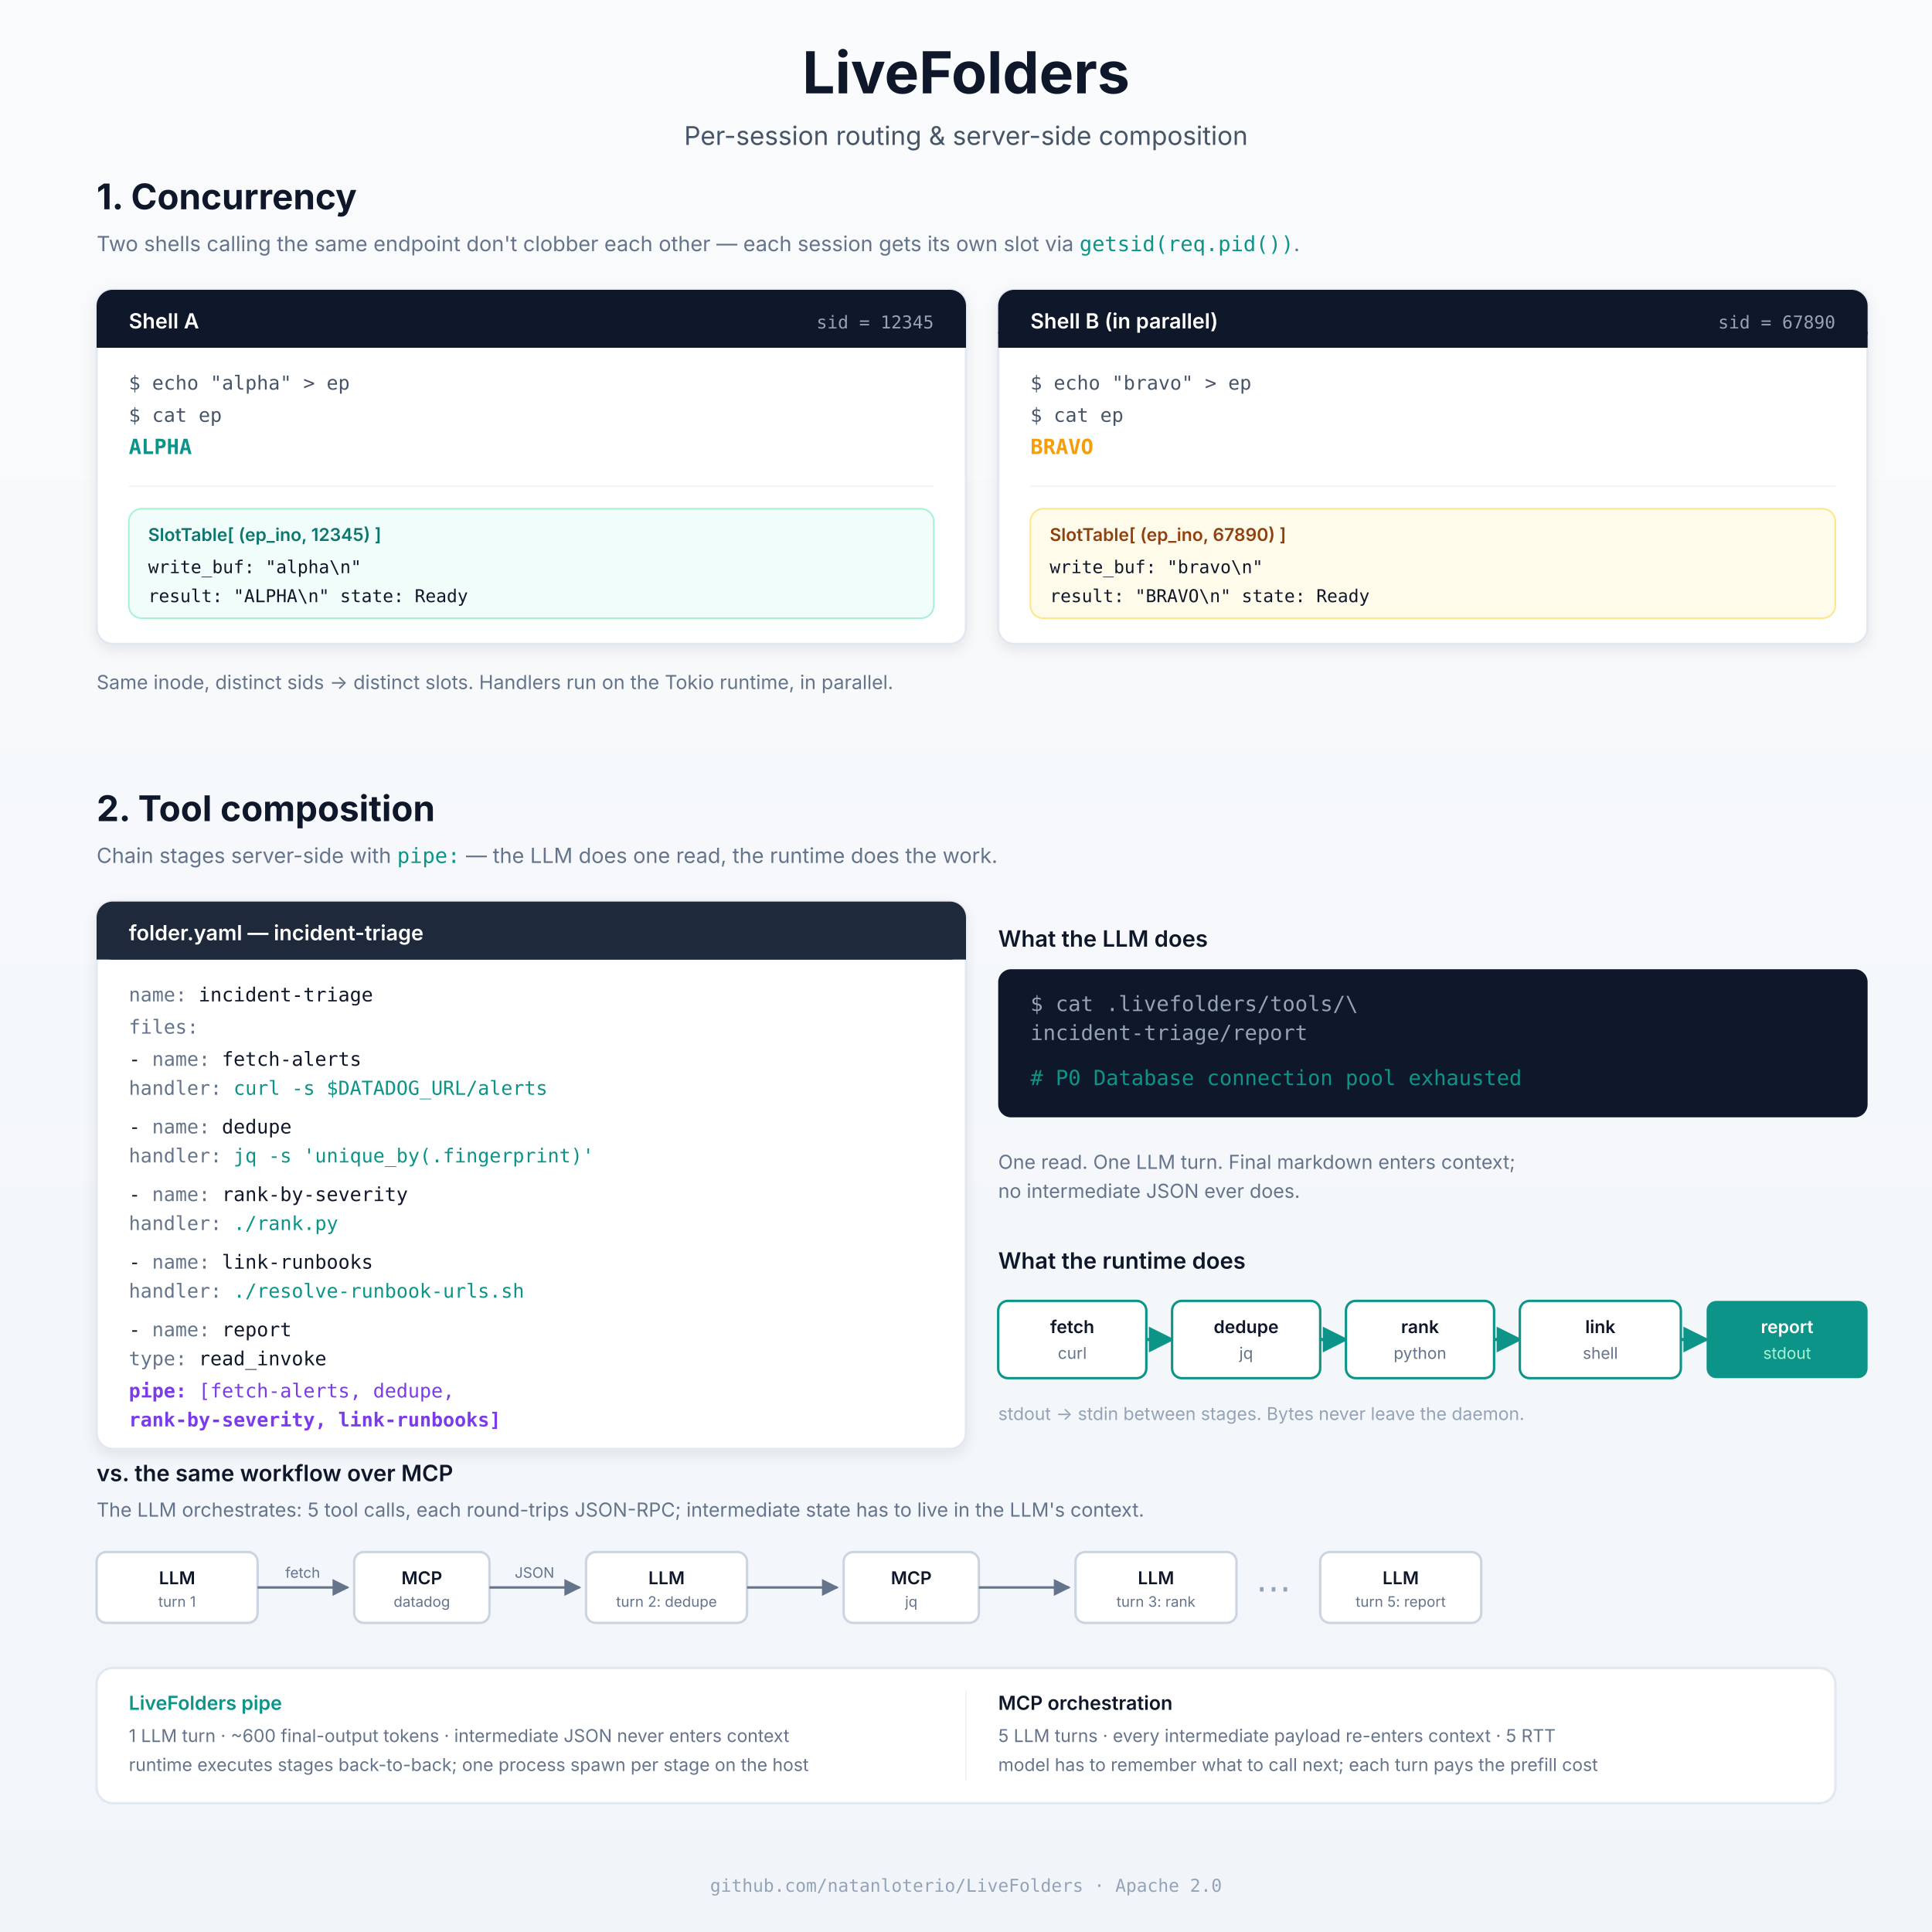
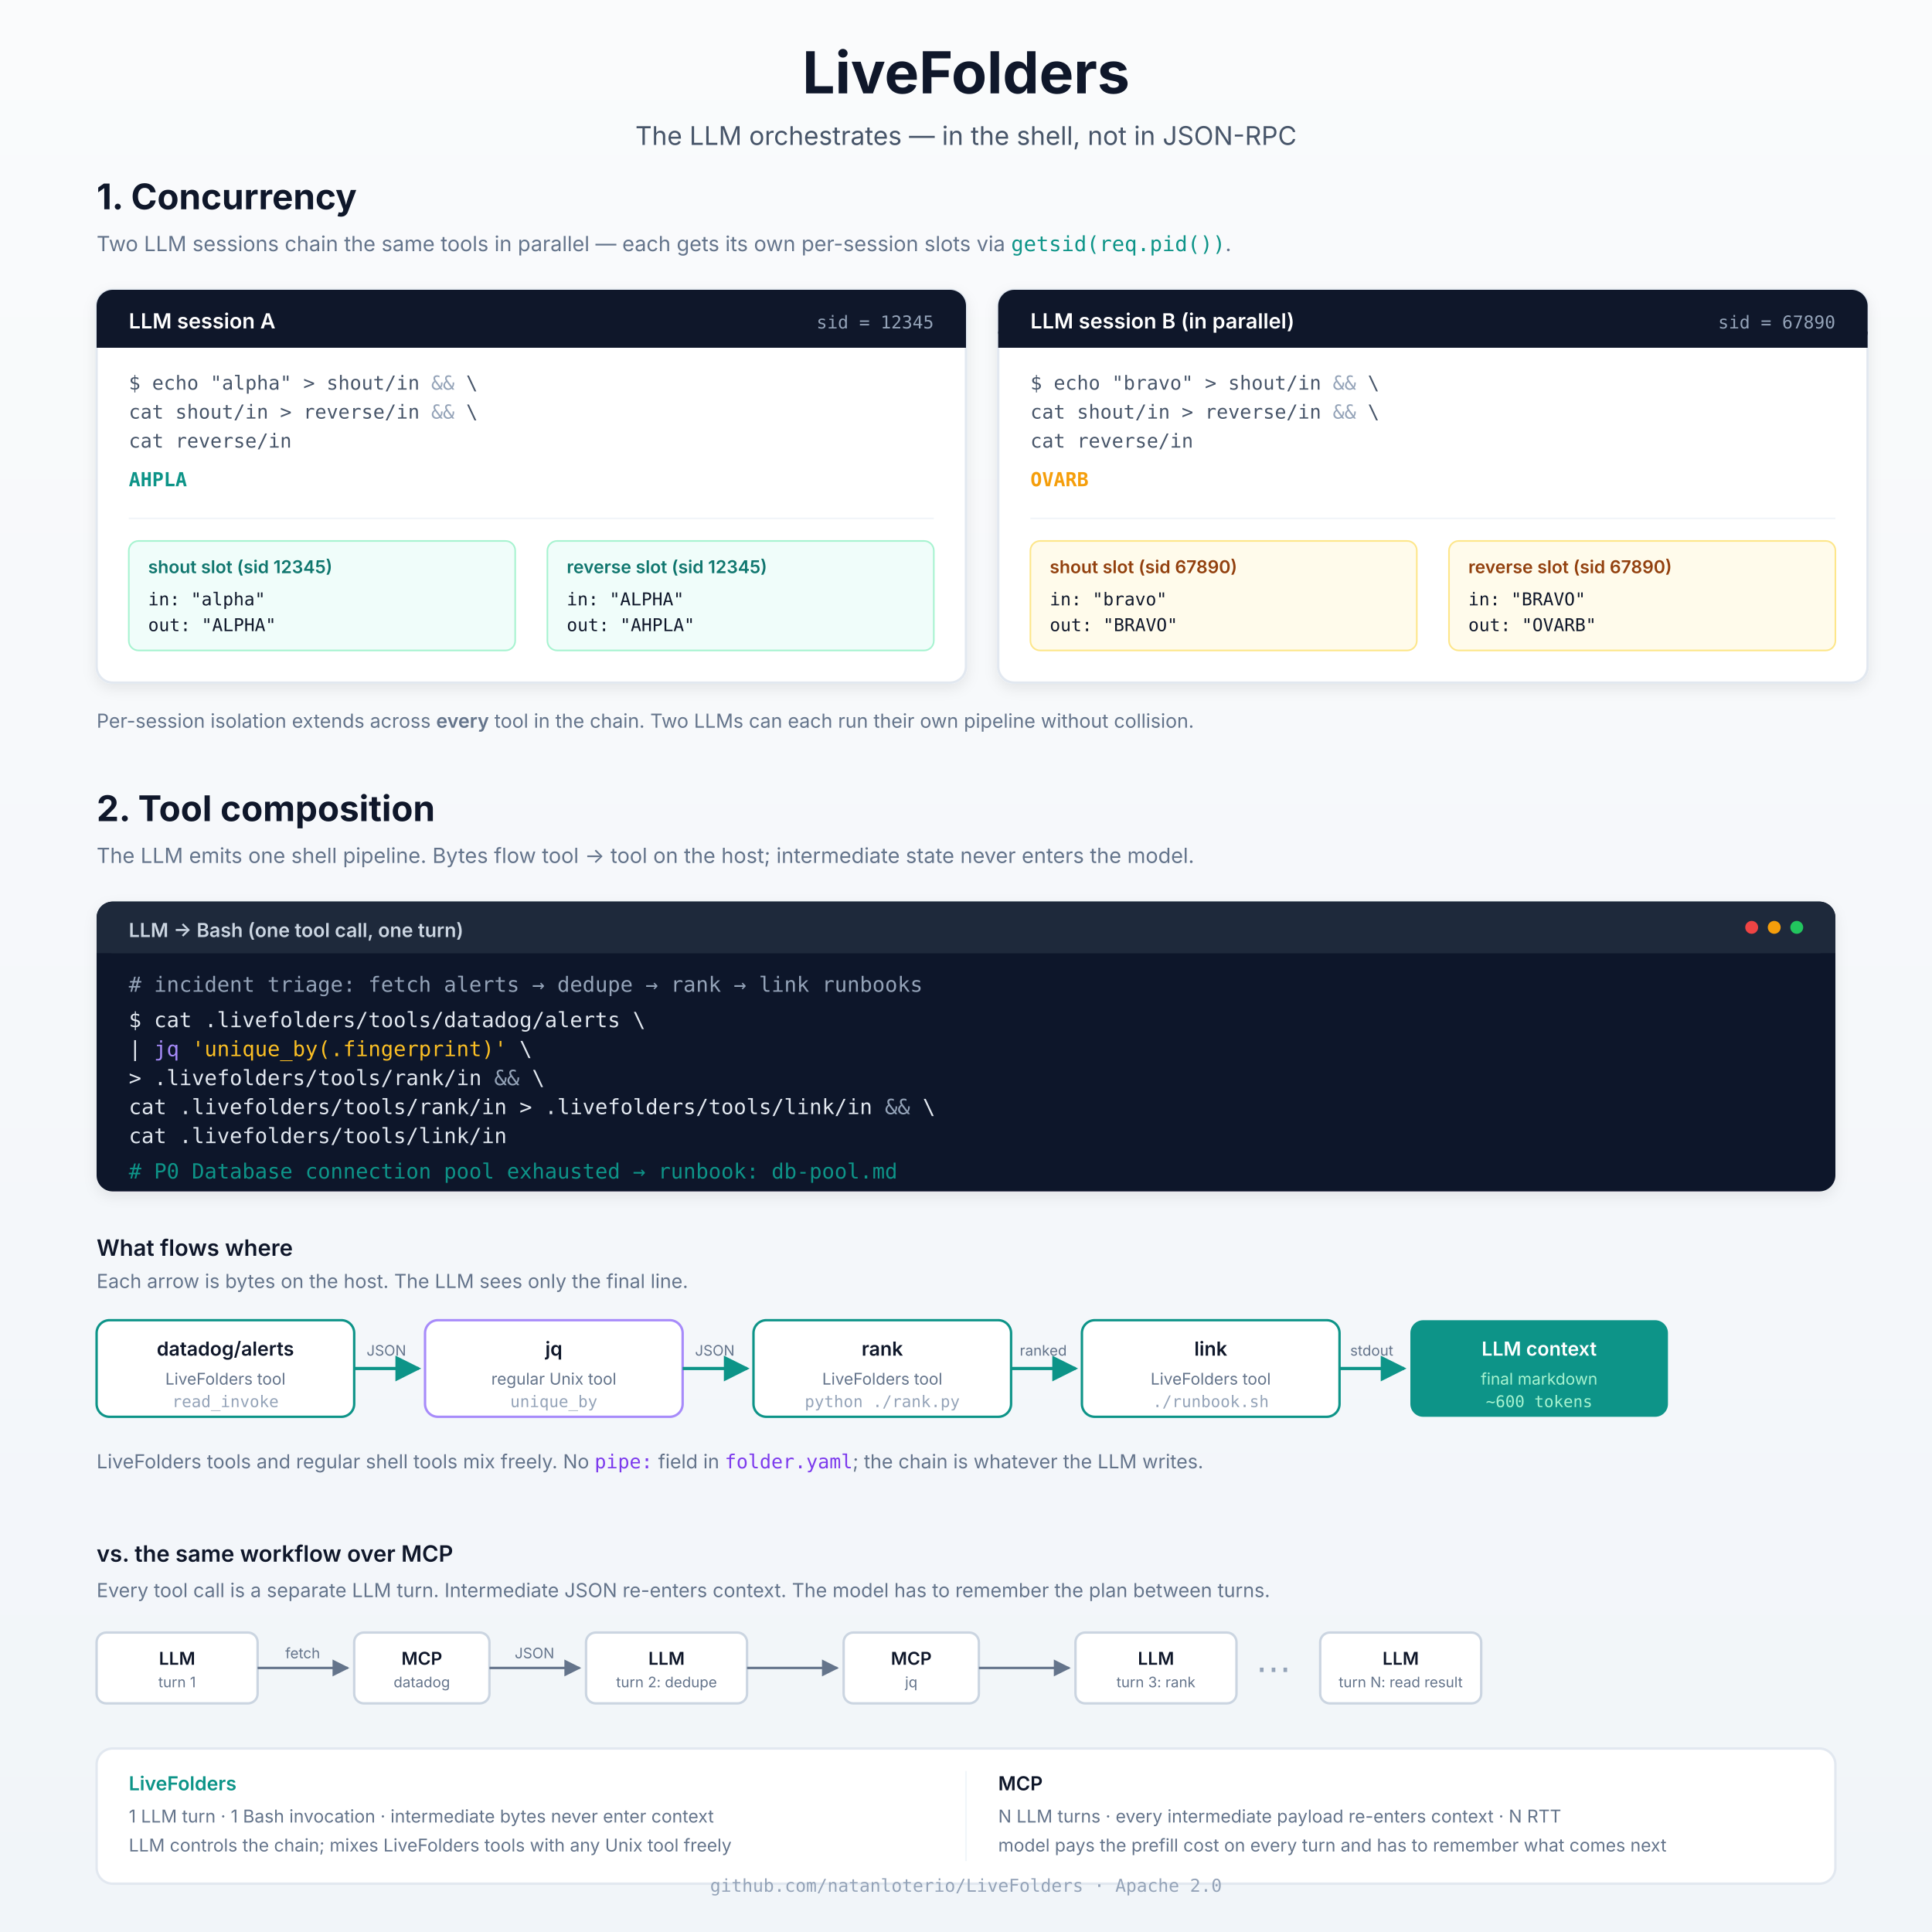
<svg xmlns="http://www.w3.org/2000/svg" viewBox="0 0 1200 1200" font-family="-apple-system, BlinkMacSystemFont, 'Segoe UI', sans-serif">
  <defs>
    <linearGradient id="bg" x1="0" y1="0" x2="0" y2="1">
      <stop offset="0%" stop-color="#fafbfc" />
      <stop offset="100%" stop-color="#f1f5f9" />
    </linearGradient>
    <marker id="arrow" viewBox="0 0 10 10" refX="9" refY="5" markerWidth="8" markerHeight="8" orient="auto-start-reverse">
      <path d="M0,0 L10,5 L0,10 z" fill="#0d9488" />
+     </marker>
+     <marker id="arrow-amber" viewBox="0 0 10 10" refX="9" refY="5" markerWidth="8" markerHeight="8" orient="auto-start-reverse">
+       <path d="M0,0 L10,5 L0,10 z" fill="#f59e0b" />
    </marker>
    <marker id="arrow-slate" viewBox="0 0 10 10" refX="9" refY="5" markerWidth="7" markerHeight="7" orient="auto-start-reverse">
      <path d="M0,0 L10,5 L0,10 z" fill="#64748b" />
    </marker>
    <filter id="shadow" x="-20%" y="-20%" width="140%" height="140%">
      <feDropShadow dx="0" dy="3" stdDeviation="4" flood-opacity="0.08" />
    </filter>
  </defs>
  <rect width="1200" height="1200" fill="url(#bg)" />
  <text x="600" y="58" text-anchor="middle" font-size="36" font-weight="700" fill="#0f172a">LiveFolders</text>
-   <text x="600" y="90" text-anchor="middle" font-size="16" fill="#475569">Per-session routing &amp; server-side composition</text>
+   <text x="600" y="90" text-anchor="middle" font-size="16" fill="#475569">The LLM orchestrates — in the shell, not in JSON-RPC</text>
  <g transform="translate(60, 130)">
    <text x="0" y="0" font-size="22" font-weight="700" fill="#0f172a">1. Concurrency</text>
-     <text x="0" y="26" font-size="13" fill="#64748b">Two shells calling the same endpoint don't clobber each other — each session gets its own slot via <tspan font-family="ui-monospace, monospace" fill="#0d9488">getsid(req.pid())</tspan>.</text>
-     <rect x="0" y="50" width="540" height="220" rx="10" fill="white" stroke="#e2e8f0" stroke-width="1.5" filter="url(#shadow)" />
+     <text x="0" y="26" font-size="13" fill="#64748b">Two LLM sessions chain the same tools in parallel — each gets its own per-session slots via <tspan font-family="ui-monospace, monospace" fill="#0d9488">getsid(req.pid())</tspan>.</text>
+     <rect x="0" y="50" width="540" height="244" rx="10" fill="white" stroke="#e2e8f0" stroke-width="1.5" filter="url(#shadow)" />
    <rect x="0" y="50" width="540" height="36" rx="10" fill="#0f172a" />
    <rect x="0" y="76" width="540" height="10" fill="#0f172a" />
-     <text x="20" y="74" font-size="13" font-weight="600" fill="white">Shell A</text>
+     <text x="20" y="74" font-size="13" font-weight="600" fill="white">LLM session A</text>
    <text x="520" y="74" text-anchor="end" font-size="11" fill="#94a3b8" font-family="ui-monospace, monospace">sid = 12345</text>
-     <text x="20" y="112" font-size="12" font-family="ui-monospace, monospace" fill="#475569">$ echo "alpha" &gt; ep</text>
-     <text x="20" y="132" font-size="12" font-family="ui-monospace, monospace" fill="#475569">$ cat ep</text>
-     <text x="20" y="152" font-size="13" font-family="ui-monospace, monospace" font-weight="600" fill="#0d9488">ALPHA</text>
-     <line x1="20" y1="172" x2="520" y2="172" stroke="#f1f5f9" />
-     <rect x="20" y="186" width="500" height="68" rx="8" fill="#f0fdfa" stroke="#a7f3d0" stroke-width="1" />
-     <text x="32" y="206" font-size="11" font-weight="600" fill="#0f766e">SlotTable[ (ep_ino, 12345) ]</text>
-     <text x="32" y="226" font-size="11" font-family="ui-monospace, monospace" fill="#0f172a">write_buf: "alpha\n"</text>
-     <text x="32" y="244" font-size="11" font-family="ui-monospace, monospace" fill="#0f172a">result:    "ALPHA\n"   state: Ready</text>
-     <rect x="560" y="50" width="540" height="220" rx="10" fill="white" stroke="#e2e8f0" stroke-width="1.5" filter="url(#shadow)" />
+     <g font-family="ui-monospace, 'SF Mono', monospace" font-size="12">
+       <text x="20" y="112" fill="#475569">$ echo "alpha" &gt; shout/in <tspan fill="#94a3b8">&amp;&amp;</tspan> \</text>
+       <text x="20" y="130" fill="#475569">    cat shout/in &gt; reverse/in <tspan fill="#94a3b8">&amp;&amp;</tspan> \</text>
+       <text x="20" y="148" fill="#475569">    cat reverse/in</text>
+       <text x="20" y="172" fill="#0d9488" font-weight="600">AHPLA</text>
+     </g>
+     <line x1="20" y1="192" x2="520" y2="192" stroke="#f1f5f9" />
+     <g>
+       <rect x="20" y="206" width="240" height="68" rx="6" fill="#f0fdfa" stroke="#a7f3d0" />
+       <text x="32" y="226" font-size="11" font-weight="600" fill="#0f766e">shout slot (sid 12345)</text>
+       <text x="32" y="246" font-size="11" font-family="ui-monospace, monospace" fill="#0f172a">in:  "alpha"</text>
+       <text x="32" y="262" font-size="11" font-family="ui-monospace, monospace" fill="#0f172a">out: "ALPHA"</text>
+       <rect x="280" y="206" width="240" height="68" rx="6" fill="#f0fdfa" stroke="#a7f3d0" />
+       <text x="292" y="226" font-size="11" font-weight="600" fill="#0f766e">reverse slot (sid 12345)</text>
+       <text x="292" y="246" font-size="11" font-family="ui-monospace, monospace" fill="#0f172a">in:  "ALPHA"</text>
+       <text x="292" y="262" font-size="11" font-family="ui-monospace, monospace" fill="#0f172a">out: "AHPLA"</text>
+     </g>
+     <rect x="560" y="50" width="540" height="244" rx="10" fill="white" stroke="#e2e8f0" stroke-width="1.5" filter="url(#shadow)" />
    <rect x="560" y="50" width="540" height="36" rx="10" fill="#0f172a" />
    <rect x="560" y="76" width="540" height="10" fill="#0f172a" />
-     <text x="580" y="74" font-size="13" font-weight="600" fill="white">Shell B (in parallel)</text>
+     <text x="580" y="74" font-size="13" font-weight="600" fill="white">LLM session B (in parallel)</text>
    <text x="1080" y="74" text-anchor="end" font-size="11" fill="#94a3b8" font-family="ui-monospace, monospace">sid = 67890</text>
-     <text x="580" y="112" font-size="12" font-family="ui-monospace, monospace" fill="#475569">$ echo "bravo" &gt; ep</text>
-     <text x="580" y="132" font-size="12" font-family="ui-monospace, monospace" fill="#475569">$ cat ep</text>
-     <text x="580" y="152" font-size="13" font-family="ui-monospace, monospace" font-weight="600" fill="#f59e0b">BRAVO</text>
-     <line x1="580" y1="172" x2="1080" y2="172" stroke="#f1f5f9" />
-     <rect x="580" y="186" width="500" height="68" rx="8" fill="#fffbeb" stroke="#fde68a" stroke-width="1" />
-     <text x="592" y="206" font-size="11" font-weight="600" fill="#92400e">SlotTable[ (ep_ino, 67890) ]</text>
-     <text x="592" y="226" font-size="11" font-family="ui-monospace, monospace" fill="#0f172a">write_buf: "bravo\n"</text>
-     <text x="592" y="244" font-size="11" font-family="ui-monospace, monospace" fill="#0f172a">result:    "BRAVO\n"   state: Ready</text>
-     <text x="0" y="298" font-size="12" fill="#64748b">Same inode, distinct sids → distinct slots. Handlers run on the Tokio runtime, in parallel.</text>
+     <g font-family="ui-monospace, 'SF Mono', monospace" font-size="12">
+       <text x="580" y="112" fill="#475569">$ echo "bravo" &gt; shout/in <tspan fill="#94a3b8">&amp;&amp;</tspan> \</text>
+       <text x="580" y="130" fill="#475569">    cat shout/in &gt; reverse/in <tspan fill="#94a3b8">&amp;&amp;</tspan> \</text>
+       <text x="580" y="148" fill="#475569">    cat reverse/in</text>
+       <text x="580" y="172" fill="#f59e0b" font-weight="600">OVARB</text>
+     </g>
+     <line x1="580" y1="192" x2="1080" y2="192" stroke="#f1f5f9" />
+     <g>
+       <rect x="580" y="206" width="240" height="68" rx="6" fill="#fffbeb" stroke="#fde68a" />
+       <text x="592" y="226" font-size="11" font-weight="600" fill="#92400e">shout slot (sid 67890)</text>
+       <text x="592" y="246" font-size="11" font-family="ui-monospace, monospace" fill="#0f172a">in:  "bravo"</text>
+       <text x="592" y="262" font-size="11" font-family="ui-monospace, monospace" fill="#0f172a">out: "BRAVO"</text>
+       <rect x="840" y="206" width="240" height="68" rx="6" fill="#fffbeb" stroke="#fde68a" />
+       <text x="852" y="226" font-size="11" font-weight="600" fill="#92400e">reverse slot (sid 67890)</text>
+       <text x="852" y="246" font-size="11" font-family="ui-monospace, monospace" fill="#0f172a">in:  "BRAVO"</text>
+       <text x="852" y="262" font-size="11" font-family="ui-monospace, monospace" fill="#0f172a">out: "OVARB"</text>
+     </g>
+     <text x="0" y="322" font-size="12" fill="#64748b">Per-session isolation extends across <tspan font-weight="600">every</tspan> tool in the chain. Two LLMs can each run their own pipeline without collision.</text>
  </g>
  <g transform="translate(60, 510)">
    <text x="0" y="0" font-size="22" font-weight="700" fill="#0f172a">2. Tool composition</text>
-     <text x="0" y="26" font-size="13" fill="#64748b">Chain stages server-side with <tspan font-family="ui-monospace, monospace" fill="#0d9488">pipe:</tspan> — the LLM does one read, the runtime does the work.</text>
-     <rect x="0" y="50" width="540" height="340" rx="10" fill="white" stroke="#e2e8f0" stroke-width="1.5" filter="url(#shadow)" />
-     <rect x="0" y="50" width="540" height="36" rx="10" fill="#1e293b" />
-     <rect x="0" y="76" width="540" height="10" fill="#1e293b" />
-     <text x="20" y="74" font-size="13" font-weight="600" fill="white">folder.yaml — incident-triage</text>
-     <g font-family="ui-monospace, 'SF Mono', monospace" font-size="12">
-       <text x="20" y="112" fill="#0f172a">
-         <tspan fill="#64748b">name:</tspan> incident-triage</text>
-       <text x="20" y="132" fill="#0f172a">
-         <tspan fill="#64748b">files:</tspan>
-       </text>
-       <text x="20" y="152" fill="#0f172a">  - <tspan fill="#64748b">name:</tspan> fetch-alerts</text>
-       <text x="20" y="170" fill="#0f172a">
-         <tspan fill="#64748b">handler:</tspan>
-         <tspan fill="#0d9488">curl -s $DATADOG_URL/alerts</tspan>
-       </text>
-       <text x="20" y="194" fill="#0f172a">  - <tspan fill="#64748b">name:</tspan> dedupe</text>
-       <text x="20" y="212" fill="#0f172a">
-         <tspan fill="#64748b">handler:</tspan>
-         <tspan fill="#0d9488">jq -s 'unique_by(.fingerprint)'</tspan>
-       </text>
-       <text x="20" y="236" fill="#0f172a">  - <tspan fill="#64748b">name:</tspan> rank-by-severity</text>
-       <text x="20" y="254" fill="#0f172a">
-         <tspan fill="#64748b">handler:</tspan>
-         <tspan fill="#0d9488">./rank.py</tspan>
-       </text>
-       <text x="20" y="278" fill="#0f172a">  - <tspan fill="#64748b">name:</tspan> link-runbooks</text>
-       <text x="20" y="296" fill="#0f172a">
-         <tspan fill="#64748b">handler:</tspan>
-         <tspan fill="#0d9488">./resolve-runbook-urls.sh</tspan>
-       </text>
-       <text x="20" y="320" fill="#0f172a">  - <tspan fill="#64748b">name:</tspan> report</text>
-       <text x="20" y="338" fill="#0f172a">
-         <tspan fill="#64748b">type:</tspan> read_invoke</text>
-       <text x="20" y="358" fill="#0f172a">
-         <tspan fill="#7c3aed" font-weight="600">pipe:</tspan>
-         <tspan fill="#7c3aed">[fetch-alerts, dedupe,</tspan>
-       </text>
-       <text x="20" y="376" fill="#7c3aed" font-weight="600">           rank-by-severity, link-runbooks]</text>
+     <text x="0" y="26" font-size="13" fill="#64748b">The LLM emits one shell pipeline. Bytes flow tool → tool on the host; intermediate state never enters the model.</text>
+     <rect x="0" y="50" width="1080" height="180" rx="10" fill="#0f172a" filter="url(#shadow)" />
+     <rect x="0" y="50" width="1080" height="32" rx="10" fill="#1e293b" />
+     <rect x="0" y="72" width="1080" height="10" fill="#1e293b" />
+     <text x="20" y="72" font-size="12" font-weight="600" fill="#cbd5e1">LLM → Bash (one tool call, one turn)</text>
+     <circle cx="1056" cy="66" r="4" fill="#22c55e" />
+     <circle cx="1042" cy="66" r="4" fill="#f59e0b" />
+     <circle cx="1028" cy="66" r="4" fill="#ef4444" />
+     <g font-family="ui-monospace, 'SF Mono', monospace" font-size="13">
+       <text x="20" y="106" fill="#94a3b8"># incident triage: fetch alerts → dedupe → rank → link runbooks</text>
+       <text x="20" y="128" fill="#e2e8f0">$ cat .livefolders/tools/datadog/alerts \</text>
+       <text x="20" y="146" fill="#e2e8f0">    | <tspan fill="#a78bfa">jq</tspan>
+         <tspan fill="#fbbf24">'unique_by(.fingerprint)'</tspan> \</text>
+       <text x="20" y="164" fill="#e2e8f0">    &gt; .livefolders/tools/rank/in <tspan fill="#94a3b8">&amp;&amp;</tspan> \</text>
+       <text x="20" y="182" fill="#e2e8f0">  cat .livefolders/tools/rank/in &gt; .livefolders/tools/link/in <tspan fill="#94a3b8">&amp;&amp;</tspan> \</text>
+       <text x="20" y="200" fill="#e2e8f0">  cat .livefolders/tools/link/in</text>
+       <text x="20" y="222" fill="#0d9488"># P0  Database connection pool exhausted  →  runbook: db-pool.md</text>
    </g>
-     <g transform="translate(560, 0)">
-       <text x="0" y="78" font-size="14" font-weight="600" fill="#0f172a">What the LLM does</text>
-       <rect x="0" y="92" width="540" height="92" rx="8" fill="#0f172a" />
-       <text x="20" y="118" font-size="13" font-family="ui-monospace, monospace" fill="#94a3b8">$ cat .livefolders/tools/\</text>
-       <text x="20" y="136" font-size="13" font-family="ui-monospace, monospace" fill="#94a3b8">    incident-triage/report</text>
-       <text x="20" y="164" font-size="13" font-family="ui-monospace, monospace" fill="#0d9488"># P0 Database connection pool exhausted</text>
-       <text x="0" y="216" font-size="12" fill="#64748b">One read. One LLM turn. Final markdown enters context;</text>
-       <text x="0" y="234" font-size="12" fill="#64748b">no intermediate JSON ever does.</text>
-       <text x="0" y="278" font-size="14" font-weight="600" fill="#0f172a">What the runtime does</text>
-       <g transform="translate(0, 298)">
-         <rect x="0" y="0" width="92" height="48" rx="6" fill="white" stroke="#0d9488" stroke-width="1.5" />
-         <text x="46" y="20" text-anchor="middle" font-size="11" font-weight="600" fill="#0f172a">fetch</text>
-         <text x="46" y="36" text-anchor="middle" font-size="10" fill="#64748b">curl</text>
-         <line x1="92" y1="24" x2="108" y2="24" stroke="#0d9488" stroke-width="2" marker-end="url(#arrow)" />
-         <rect x="108" y="0" width="92" height="48" rx="6" fill="white" stroke="#0d9488" stroke-width="1.5" />
-         <text x="154" y="20" text-anchor="middle" font-size="11" font-weight="600" fill="#0f172a">dedupe</text>
-         <text x="154" y="36" text-anchor="middle" font-size="10" fill="#64748b">jq</text>
-         <line x1="200" y1="24" x2="216" y2="24" stroke="#0d9488" stroke-width="2" marker-end="url(#arrow)" />
-         <rect x="216" y="0" width="92" height="48" rx="6" fill="white" stroke="#0d9488" stroke-width="1.5" />
-         <text x="262" y="20" text-anchor="middle" font-size="11" font-weight="600" fill="#0f172a">rank</text>
-         <text x="262" y="36" text-anchor="middle" font-size="10" fill="#64748b">python</text>
-         <line x1="308" y1="24" x2="324" y2="24" stroke="#0d9488" stroke-width="2" marker-end="url(#arrow)" />
-         <rect x="324" y="0" width="100" height="48" rx="6" fill="white" stroke="#0d9488" stroke-width="1.5" />
-         <text x="374" y="20" text-anchor="middle" font-size="11" font-weight="600" fill="#0f172a">link</text>
-         <text x="374" y="36" text-anchor="middle" font-size="10" fill="#64748b">shell</text>
-         <line x1="424" y1="24" x2="440" y2="24" stroke="#0d9488" stroke-width="2" marker-end="url(#arrow)" />
-         <rect x="440" y="0" width="100" height="48" rx="6" fill="#0d9488" />
-         <text x="490" y="20" text-anchor="middle" font-size="11" font-weight="600" fill="white">report</text>
-         <text x="490" y="36" text-anchor="middle" font-size="10" fill="#a7f3d0">stdout</text>
-       </g>
-       <text x="0" y="372" font-size="11" fill="#94a3b8">stdout → stdin between stages. Bytes never leave the daemon.</text>
+     <text x="0" y="270" font-size="14" font-weight="600" fill="#0f172a">What flows where</text>
+     <text x="0" y="290" font-size="12" fill="#64748b">Each arrow is bytes on the host. The LLM sees only the final line.</text>
+     <g transform="translate(0, 310)">
+       <rect x="0" y="0" width="160" height="60" rx="8" fill="white" stroke="#0d9488" stroke-width="1.5" />
+       <text x="80" y="22" text-anchor="middle" font-size="12" font-weight="600" fill="#0f172a">datadog/alerts</text>
+       <text x="80" y="40" text-anchor="middle" font-size="10" fill="#64748b">LiveFolders tool</text>
+       <text x="80" y="54" text-anchor="middle" font-size="10" fill="#94a3b8" font-family="ui-monospace, monospace">read_invoke</text>
+       <line x1="160" y1="30" x2="200" y2="30" stroke="#0d9488" stroke-width="2" marker-end="url(#arrow)" />
+       <text x="180" y="22" text-anchor="middle" font-size="9" fill="#64748b">JSON</text>
+       <rect x="204" y="0" width="160" height="60" rx="8" fill="white" stroke="#a78bfa" stroke-width="1.5" />
+       <text x="284" y="22" text-anchor="middle" font-size="12" font-weight="600" fill="#0f172a">jq</text>
+       <text x="284" y="40" text-anchor="middle" font-size="10" fill="#64748b">regular Unix tool</text>
+       <text x="284" y="54" text-anchor="middle" font-size="10" fill="#94a3b8" font-family="ui-monospace, monospace">unique_by</text>
+       <line x1="364" y1="30" x2="404" y2="30" stroke="#0d9488" stroke-width="2" marker-end="url(#arrow)" />
+       <text x="384" y="22" text-anchor="middle" font-size="9" fill="#64748b">JSON</text>
+       <rect x="408" y="0" width="160" height="60" rx="8" fill="white" stroke="#0d9488" stroke-width="1.5" />
+       <text x="488" y="22" text-anchor="middle" font-size="12" font-weight="600" fill="#0f172a">rank</text>
+       <text x="488" y="40" text-anchor="middle" font-size="10" fill="#64748b">LiveFolders tool</text>
+       <text x="488" y="54" text-anchor="middle" font-size="10" fill="#94a3b8" font-family="ui-monospace, monospace">python ./rank.py</text>
+       <line x1="568" y1="30" x2="608" y2="30" stroke="#0d9488" stroke-width="2" marker-end="url(#arrow)" />
+       <text x="588" y="22" text-anchor="middle" font-size="9" fill="#64748b">ranked</text>
+       <rect x="612" y="0" width="160" height="60" rx="8" fill="white" stroke="#0d9488" stroke-width="1.5" />
+       <text x="692" y="22" text-anchor="middle" font-size="12" font-weight="600" fill="#0f172a">link</text>
+       <text x="692" y="40" text-anchor="middle" font-size="10" fill="#64748b">LiveFolders tool</text>
+       <text x="692" y="54" text-anchor="middle" font-size="10" fill="#94a3b8" font-family="ui-monospace, monospace">./runbook.sh</text>
+       <line x1="772" y1="30" x2="812" y2="30" stroke="#0d9488" stroke-width="2" marker-end="url(#arrow)" />
+       <text x="792" y="22" text-anchor="middle" font-size="9" fill="#64748b">stdout</text>
+       <rect x="816" y="0" width="160" height="60" rx="8" fill="#0d9488" />
+       <text x="896" y="22" text-anchor="middle" font-size="12" font-weight="600" fill="white">LLM context</text>
+       <text x="896" y="40" text-anchor="middle" font-size="10" fill="#a7f3d0">final markdown</text>
+       <text x="896" y="54" text-anchor="middle" font-size="10" fill="#a7f3d0" font-family="ui-monospace, monospace">~600 tokens</text>
    </g>
+     <text x="0" y="402" font-size="12" fill="#64748b">LiveFolders tools and regular shell tools mix freely. No <tspan font-family="ui-monospace, monospace" fill="#7c3aed">pipe:</tspan> field in <tspan font-family="ui-monospace, monospace" fill="#7c3aed">folder.yaml</tspan>; the chain is whatever the LLM writes.</text>
  </g>
-   <g transform="translate(60, 920)">
+   <g transform="translate(60, 970)">
    <text x="0" y="0" font-size="14" font-weight="600" fill="#0f172a">vs. the same workflow over MCP</text>
-     <text x="0" y="22" font-size="12" fill="#64748b">The LLM orchestrates: 5 tool calls, each round-trips JSON-RPC; intermediate state has to live in the LLM's context.</text>
+     <text x="0" y="22" font-size="12" fill="#64748b">Every tool call is a separate LLM turn. Intermediate JSON re-enters context. The model has to remember the plan between turns.</text>
    <g transform="translate(0, 44)">
      <rect x="0" y="0" width="100" height="44" rx="6" fill="white" stroke="#cbd5e1" stroke-width="1.5" />
      <text x="50" y="20" text-anchor="middle" font-size="11" font-weight="600" fill="#0f172a">LLM</text>
      <text x="50" y="34" text-anchor="middle" font-size="9" fill="#64748b">turn 1</text>
      <line x1="100" y1="22" x2="156" y2="22" stroke="#64748b" stroke-width="1.5" marker-end="url(#arrow-slate)" />
      <text x="128" y="16" text-anchor="middle" font-size="9" fill="#64748b">fetch</text>
      <rect x="160" y="0" width="84" height="44" rx="6" fill="white" stroke="#cbd5e1" stroke-width="1.5" />
      <text x="202" y="20" text-anchor="middle" font-size="11" font-weight="600" fill="#0f172a">MCP</text>
      <text x="202" y="34" text-anchor="middle" font-size="9" fill="#64748b">datadog</text>
      <line x1="244" y1="22" x2="300" y2="22" stroke="#64748b" stroke-width="1.5" marker-end="url(#arrow-slate)" />
      <text x="272" y="16" text-anchor="middle" font-size="9" fill="#64748b">JSON</text>
      <rect x="304" y="0" width="100" height="44" rx="6" fill="white" stroke="#cbd5e1" stroke-width="1.5" />
      <text x="354" y="20" text-anchor="middle" font-size="11" font-weight="600" fill="#0f172a">LLM</text>
      <text x="354" y="34" text-anchor="middle" font-size="9" fill="#64748b">turn 2: dedupe</text>
      <line x1="404" y1="22" x2="460" y2="22" stroke="#64748b" stroke-width="1.5" marker-end="url(#arrow-slate)" />
      <rect x="464" y="0" width="84" height="44" rx="6" fill="white" stroke="#cbd5e1" stroke-width="1.5" />
      <text x="506" y="20" text-anchor="middle" font-size="11" font-weight="600" fill="#0f172a">MCP</text>
      <text x="506" y="34" text-anchor="middle" font-size="9" fill="#64748b">jq</text>
      <line x1="548" y1="22" x2="604" y2="22" stroke="#64748b" stroke-width="1.5" marker-end="url(#arrow-slate)" />
      <rect x="608" y="0" width="100" height="44" rx="6" fill="white" stroke="#cbd5e1" stroke-width="1.5" />
      <text x="658" y="20" text-anchor="middle" font-size="11" font-weight="600" fill="#0f172a">LLM</text>
      <text x="658" y="34" text-anchor="middle" font-size="9" fill="#64748b">turn 3: rank</text>
      <text x="720" y="30" font-size="22" fill="#94a3b8">⋯</text>
      <rect x="760" y="0" width="100" height="44" rx="6" fill="white" stroke="#cbd5e1" stroke-width="1.5" />
      <text x="810" y="20" text-anchor="middle" font-size="11" font-weight="600" fill="#0f172a">LLM</text>
-       <text x="810" y="34" text-anchor="middle" font-size="9" fill="#64748b">turn 5: report</text>
+       <text x="810" y="34" text-anchor="middle" font-size="9" fill="#64748b">turn N: read result</text>
    </g>
    <g transform="translate(0, 116)">
      <rect x="0" y="0" width="1080" height="84" rx="10" fill="white" stroke="#e2e8f0" stroke-width="1.5" />
-       <text x="20" y="26" font-size="12" font-weight="600" fill="#0d9488">LiveFolders pipe</text>
-       <text x="20" y="46" font-size="11" fill="#64748b">1 LLM turn  ·  ~600 final-output tokens  ·  intermediate JSON never enters context</text>
-       <text x="20" y="64" font-size="11" fill="#64748b">runtime executes stages back-to-back; one process spawn per stage on the host</text>
+       <text x="20" y="26" font-size="12" font-weight="600" fill="#0d9488">LiveFolders</text>
+       <text x="20" y="46" font-size="11" fill="#64748b">1 LLM turn  ·  1 Bash invocation  ·  intermediate bytes never enter context</text>
+       <text x="20" y="64" font-size="11" fill="#64748b">LLM controls the chain; mixes LiveFolders tools with any Unix tool freely</text>
      <line x1="540" y1="14" x2="540" y2="70" stroke="#f1f5f9" />
-       <text x="560" y="26" font-size="12" font-weight="600" fill="#0f172a">MCP orchestration</text>
-       <text x="560" y="46" font-size="11" fill="#64748b">5 LLM turns  ·  every intermediate payload re-enters context  ·  5 RTT</text>
-       <text x="560" y="64" font-size="11" fill="#64748b">model has to remember what to call next; each turn pays the prefill cost</text>
+       <text x="560" y="26" font-size="12" font-weight="600" fill="#0f172a">MCP</text>
+       <text x="560" y="46" font-size="11" fill="#64748b">N LLM turns  ·  every intermediate payload re-enters context  ·  N RTT</text>
+       <text x="560" y="64" font-size="11" fill="#64748b">model pays the prefill cost on every turn and has to remember what comes next</text>
    </g>
  </g>
  <text x="600" y="1175" text-anchor="middle" font-size="11" fill="#94a3b8" font-family="ui-monospace, monospace">github.com/natanloterio/LiveFolders  ·  Apache 2.0</text>
</svg>
